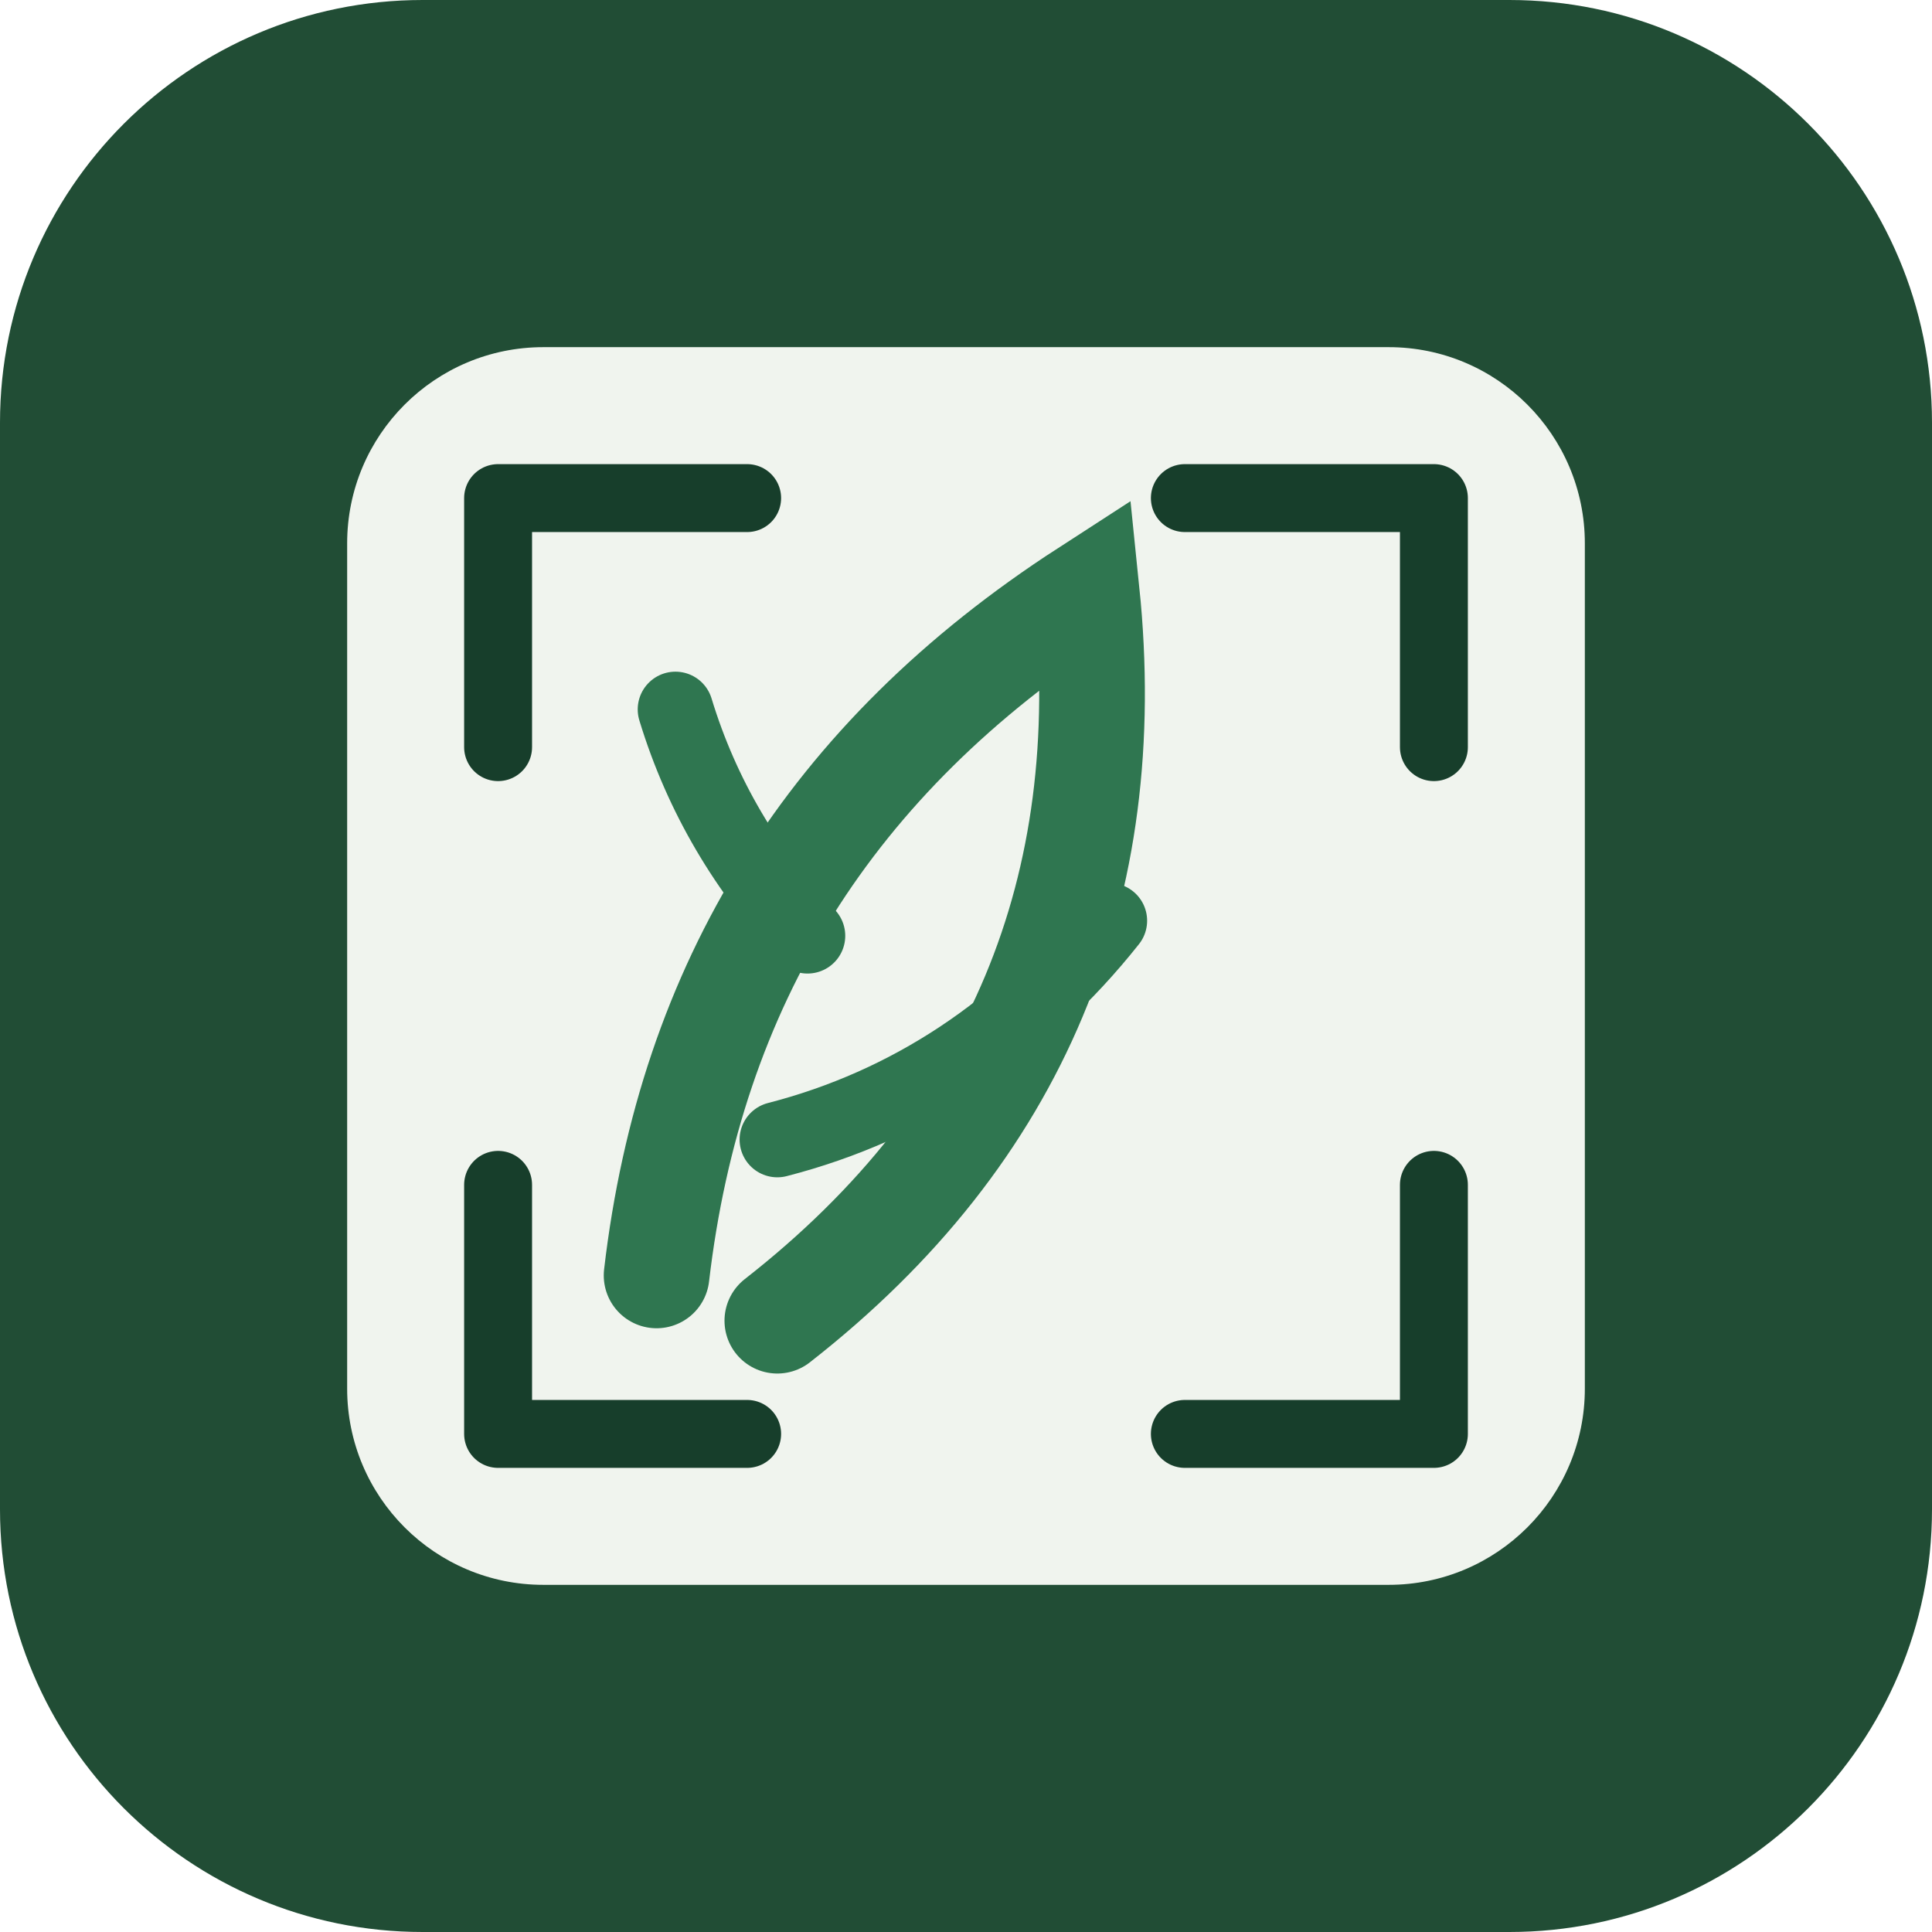
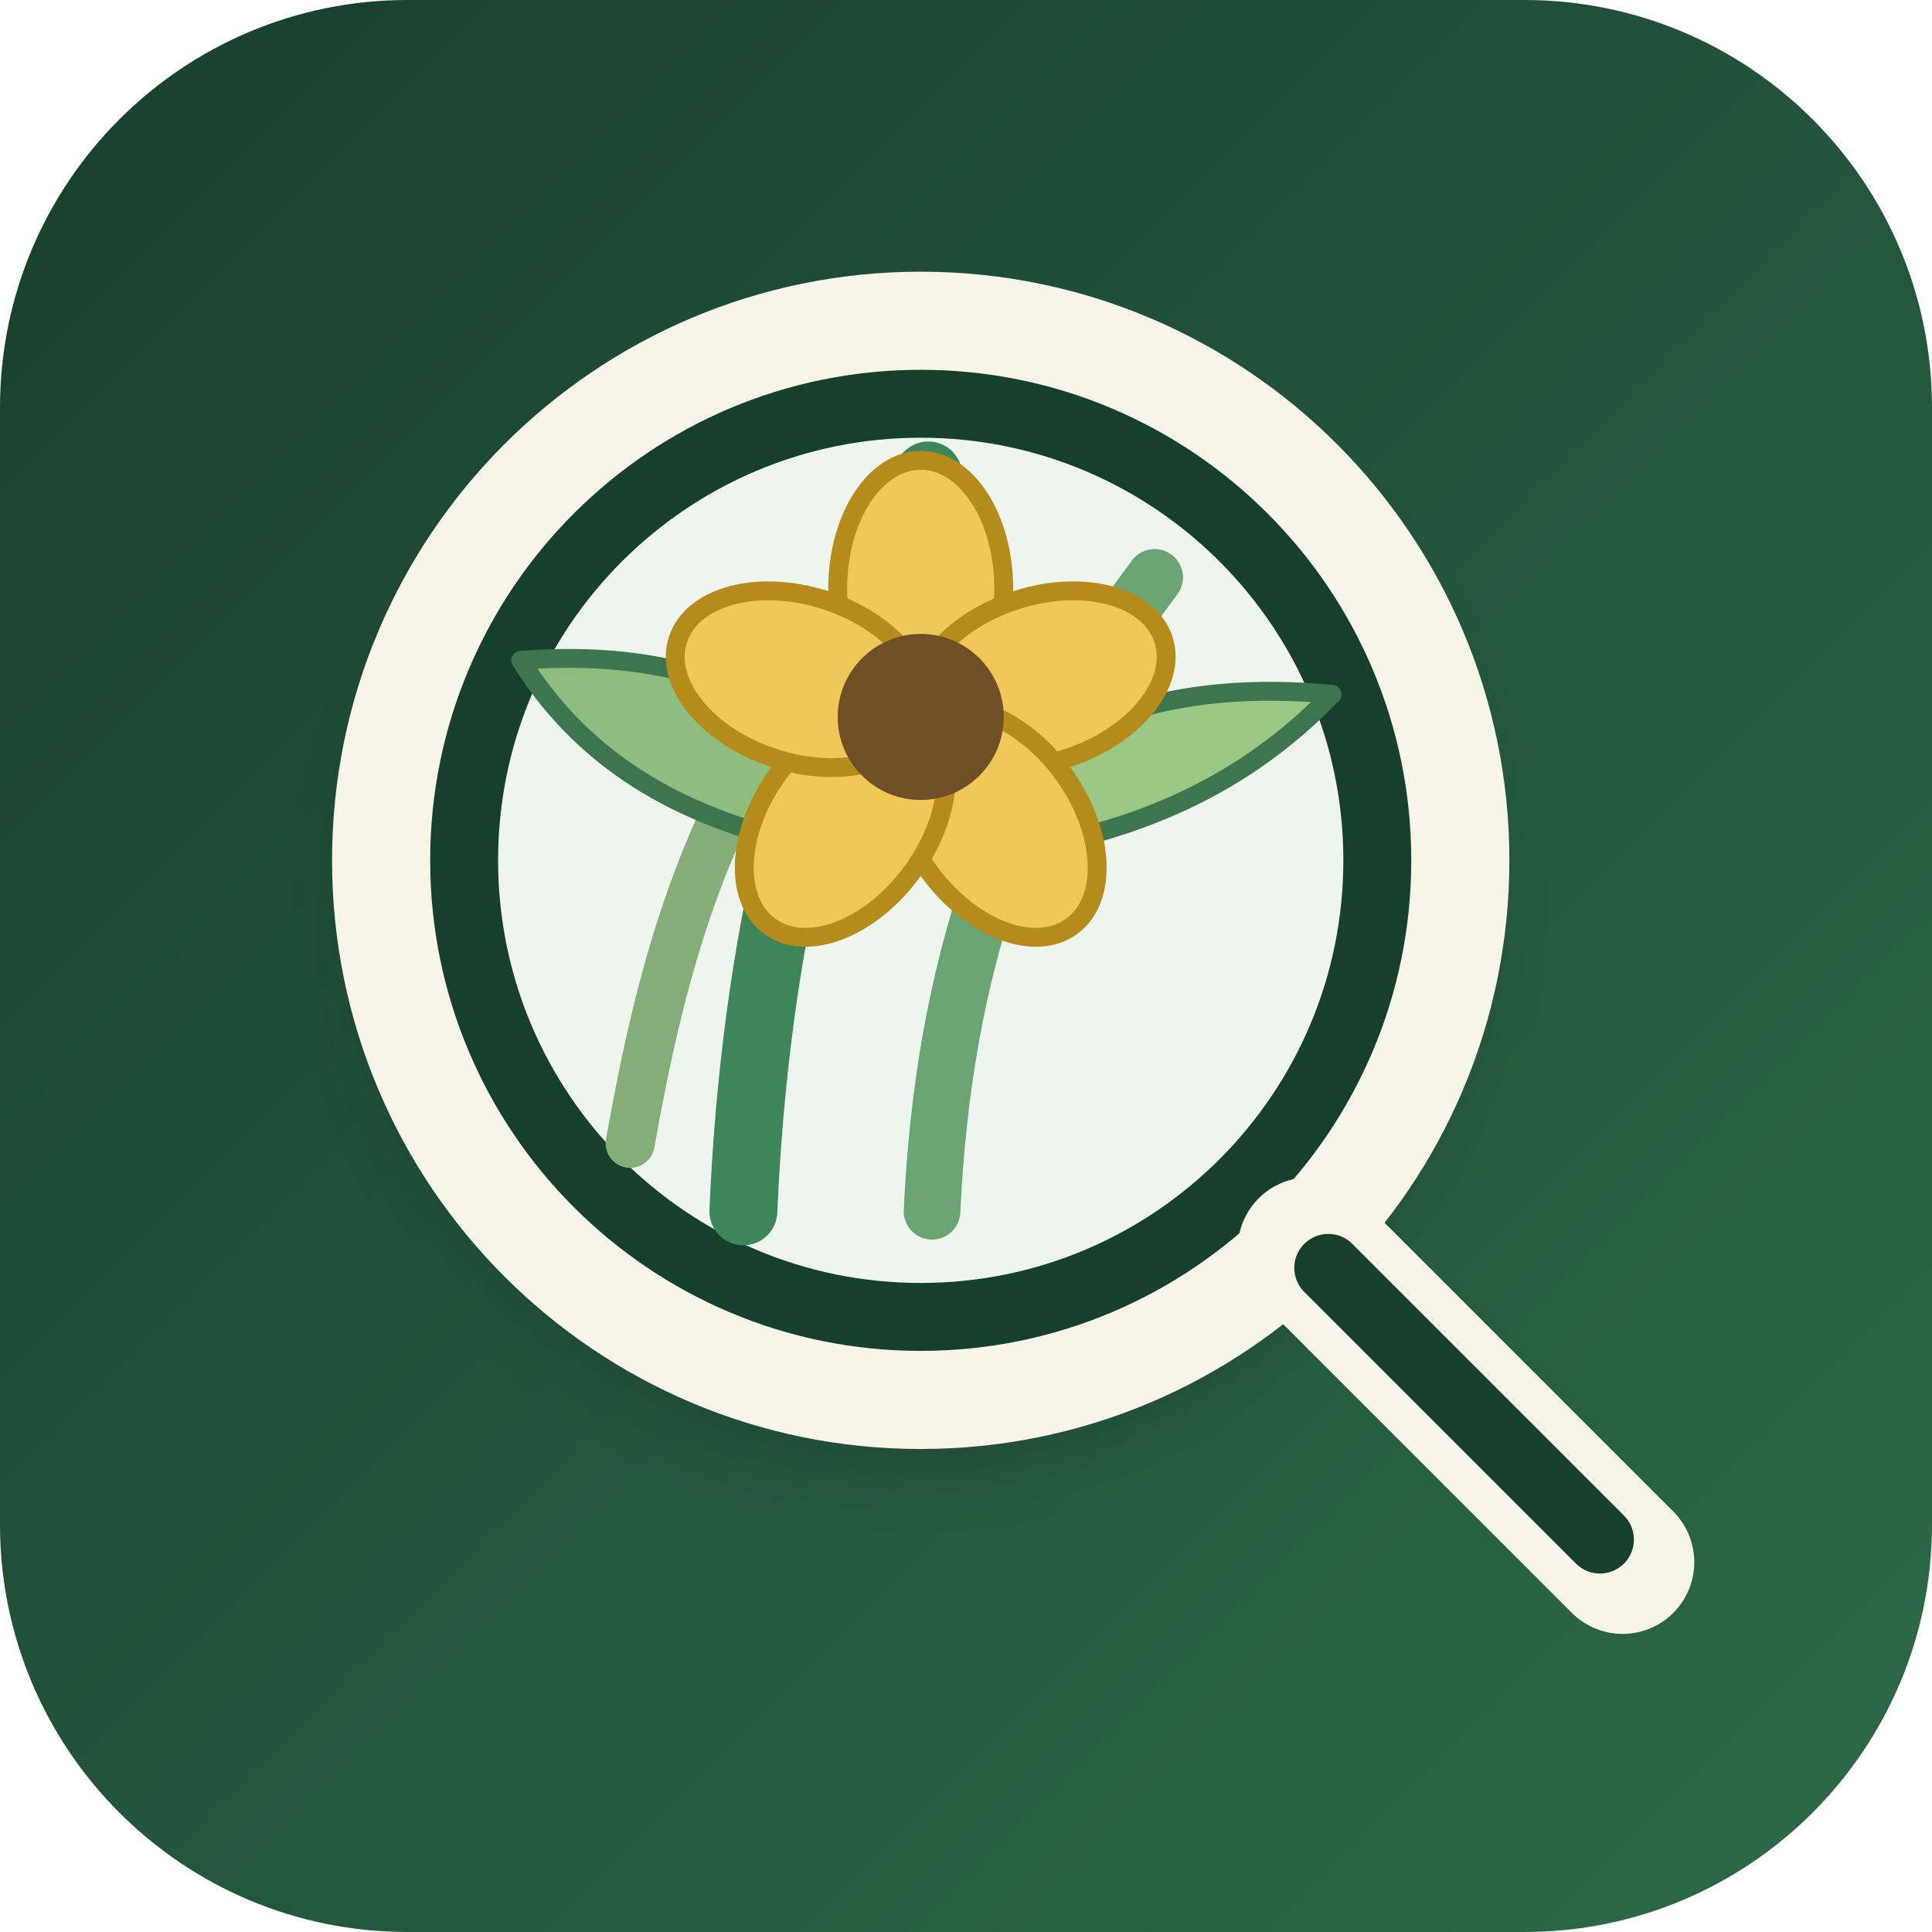
- <svg xmlns="http://www.w3.org/2000/svg" viewBox="0 0 512 512">
-   <rect width="512" height="512" rx="112" fill="#214d35" />
-   <rect x="92" y="92" width="328" height="328" rx="52" fill="#f4f7f2" opacity=".98" />
-   <path d="M174 338c9-77 46-137 114-181 8 78-18 143-82 193" fill="none" stroke="#2f7650" stroke-width="28" stroke-linecap="round" />
-   <path d="M206 302c35-9 65-29 88-58M214 248c-16-17-28-37-35-60" fill="none" stroke="#2f7650" stroke-width="20" stroke-linecap="round" />
-   <path d="M132 132h66M132 132v66M380 132h-66M380 132v66M132 380h66M132 380v-66M380 380h-66M380 380v-66" fill="none" stroke="#173e2b" stroke-width="18" stroke-linecap="round" />
+ <svg xmlns="http://www.w3.org/2000/svg" viewBox="0 0 512 512" role="img" aria-label="Field Surveys botanical app icon">
+   <defs>
+     <linearGradient id="bg" x1="0" y1="0" x2="1" y2="1">
+       <stop offset="0" stop-color="#173f2d" />
+       <stop offset="1" stop-color="#2d6a48" />
+     </linearGradient>
+     <filter id="shadow" x="-20%" y="-20%" width="140%" height="140%">
+       <feDropShadow dx="0" dy="12" stdDeviation="12" flood-color="#0b2418" flood-opacity=".25" />
+     </filter>
+   </defs>
+   <rect width="512" height="512" rx="108" fill="url(#bg)" />
+   <circle cx="244" cy="228" r="144" fill="#f7f4e8" filter="url(#shadow)" />
+   <circle cx="244" cy="228" r="121" fill="#eef5ef" stroke="#173f2d" stroke-width="18" />
+   <path d="M197 321C200 252 214 187 246 126" fill="none" stroke="#3d8659" stroke-width="18" stroke-linecap="round" />
+   <path d="M247 321C250 257 267 205 306 153" fill="none" stroke="#6aa472" stroke-width="15" stroke-linecap="round" />
+   <path d="M167 303C175 258 185 222 210 184" fill="none" stroke="#83ae78" stroke-width="13" stroke-linecap="round" />
+   <path d="M210 223c-34-8-57-24-72-48 38-3 67 7 89 30" fill="#8fbd7f" stroke="#3d754f" stroke-width="5" stroke-linejoin="round" />
+   <path d="M265 226c36-5 65-18 88-42-42-4-73 7-96 30" fill="#9cc886" stroke="#3d754f" stroke-width="5" stroke-linejoin="round" />
+   <g transform="translate(244 190)">
+     <ellipse cx="0" cy="-34" rx="22" ry="34" fill="#f0c85a" stroke="#b58b1c" stroke-width="5" />
+     <ellipse cx="32" cy="-10" rx="22" ry="34" transform="rotate(72 32 -10)" fill="#f0c85a" stroke="#b58b1c" stroke-width="5" />
+     <ellipse cx="20" cy="28" rx="22" ry="34" transform="rotate(144 20 28)" fill="#f0c85a" stroke="#b58b1c" stroke-width="5" />
+     <ellipse cx="-20" cy="28" rx="22" ry="34" transform="rotate(216 -20 28)" fill="#f0c85a" stroke="#b58b1c" stroke-width="5" />
+     <ellipse cx="-32" cy="-10" rx="22" ry="34" transform="rotate(288 -32 -10)" fill="#f0c85a" stroke="#b58b1c" stroke-width="5" />
+     <circle r="22" fill="#704f27" />
+   </g>
+   <circle cx="244" cy="228" r="144" fill="none" stroke="#f7f4e8" stroke-width="24" />
+   <path d="M347 331L430 414" fill="none" stroke="#f7f4e8" stroke-width="38" stroke-linecap="round" />
+   <path d="M352 336L424 408" fill="none" stroke="#173f2d" stroke-width="18" stroke-linecap="round" />
</svg>
